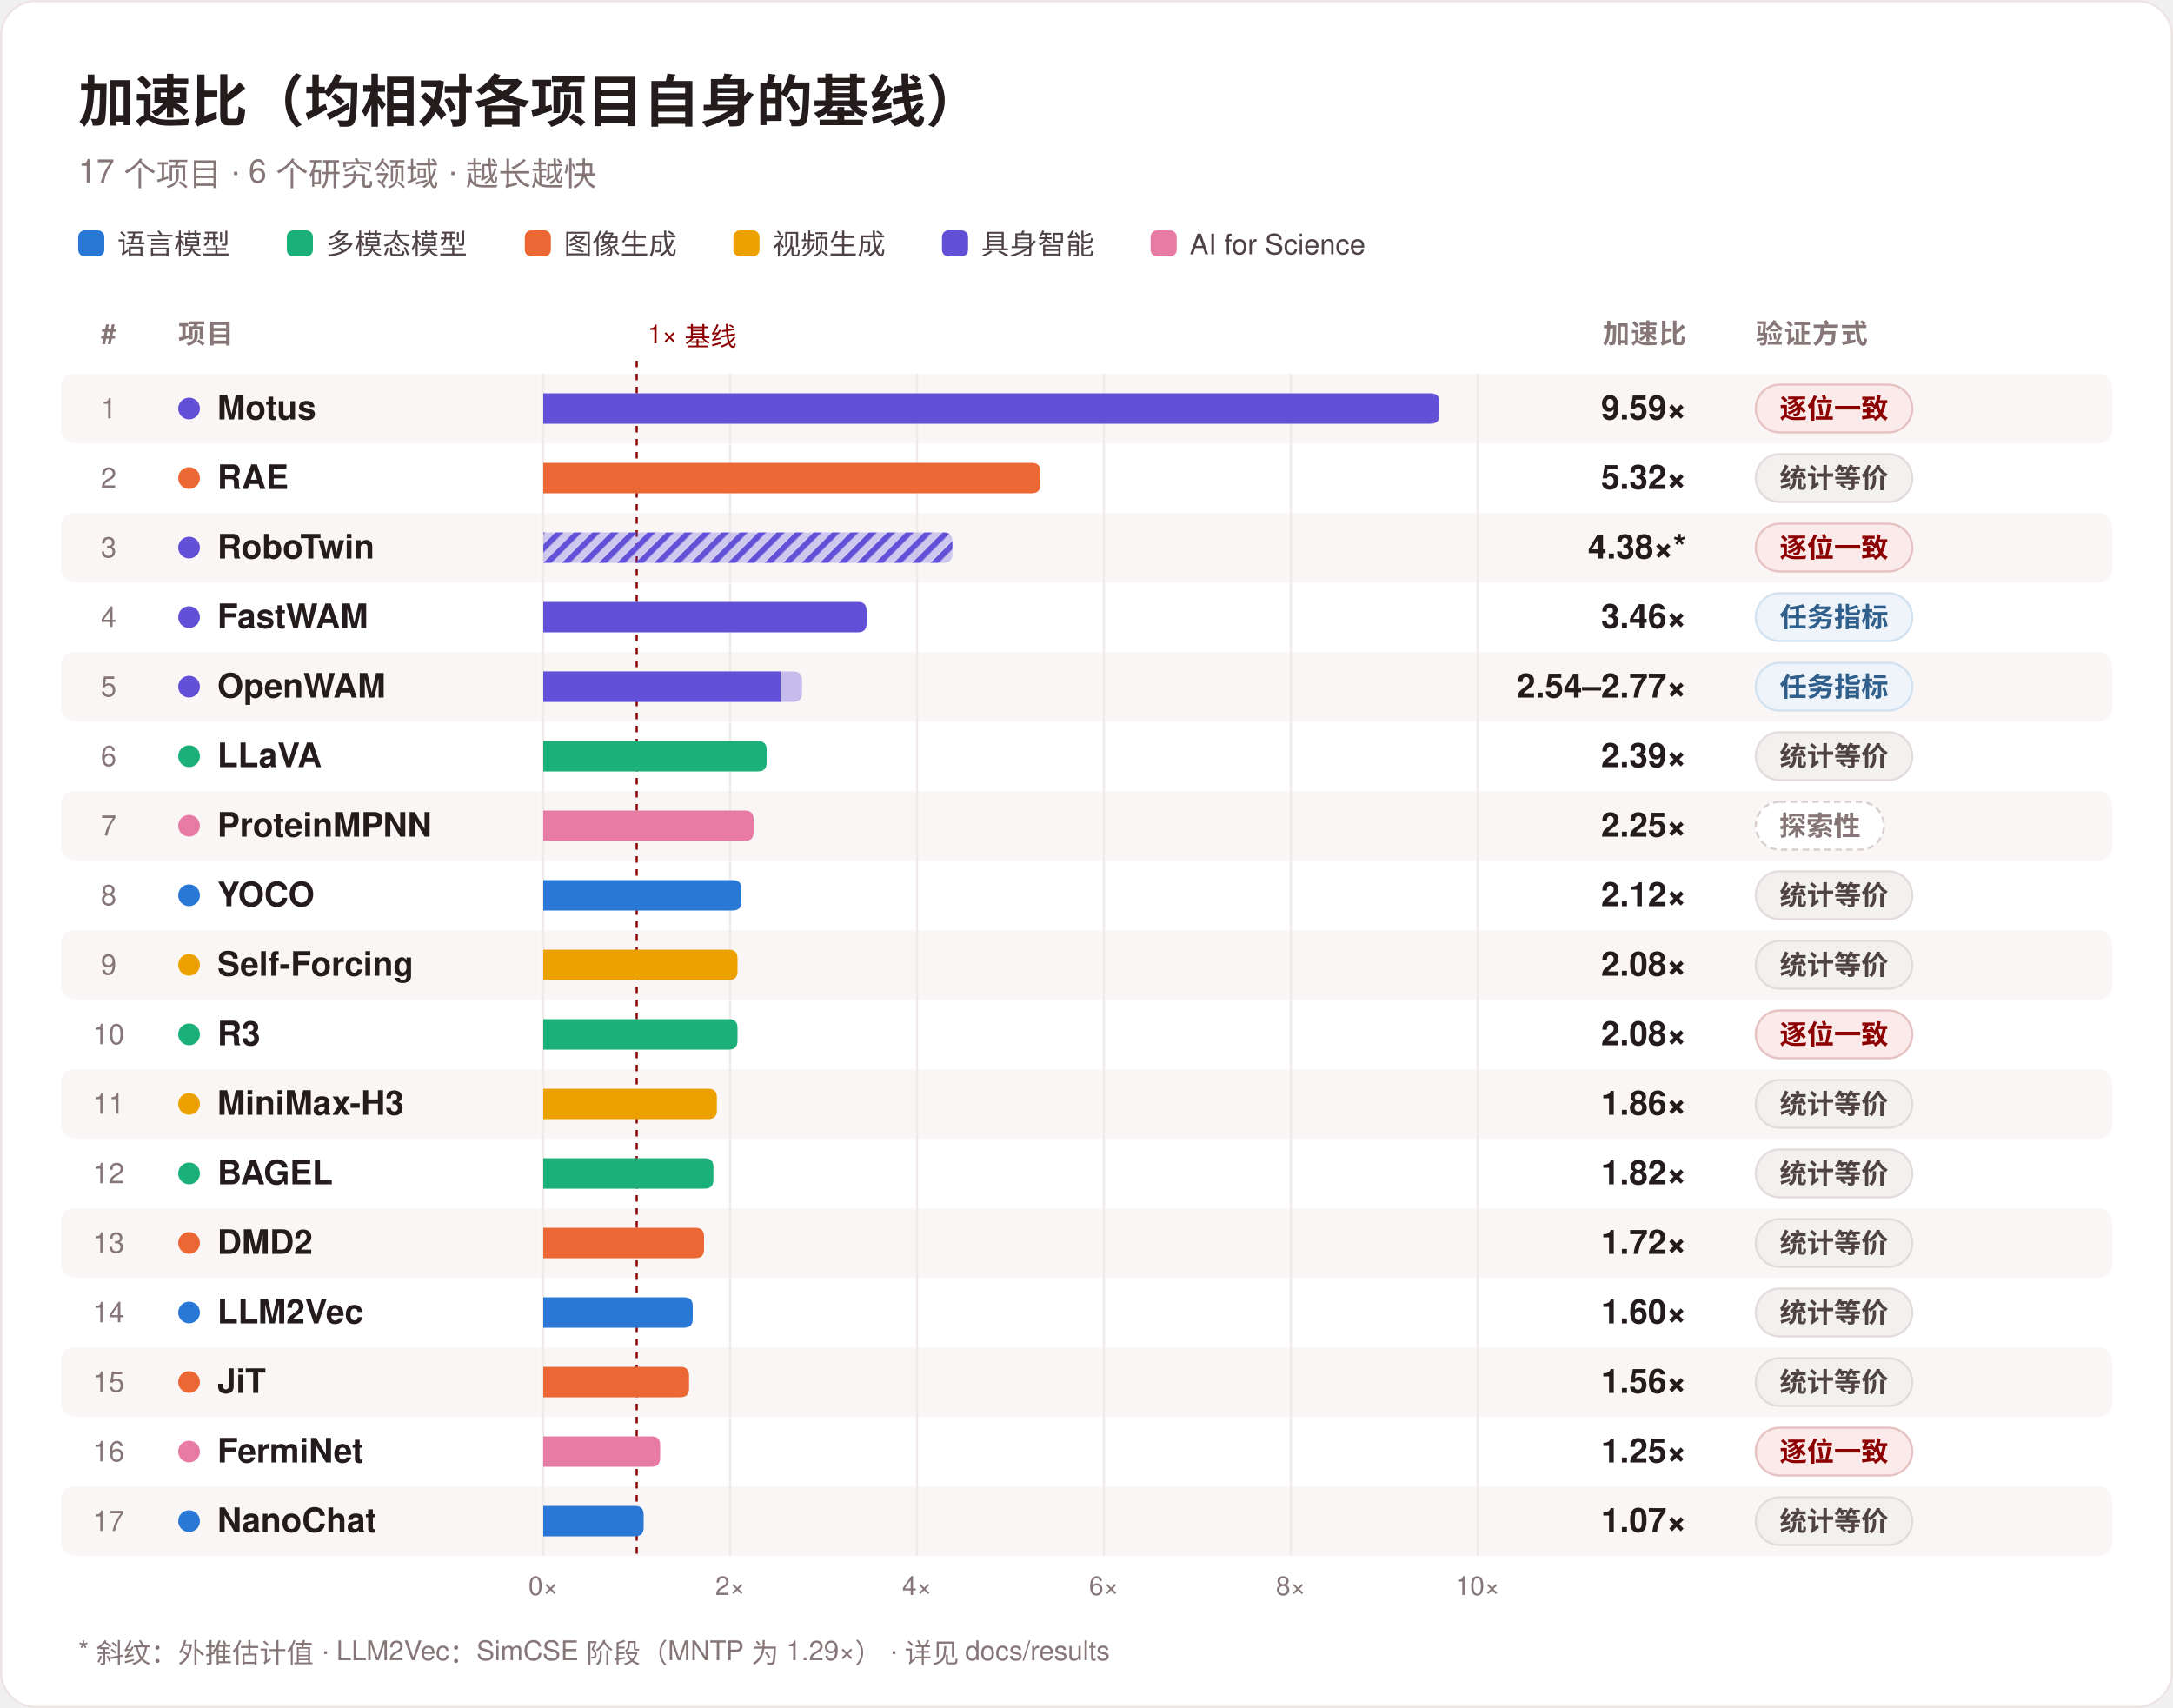
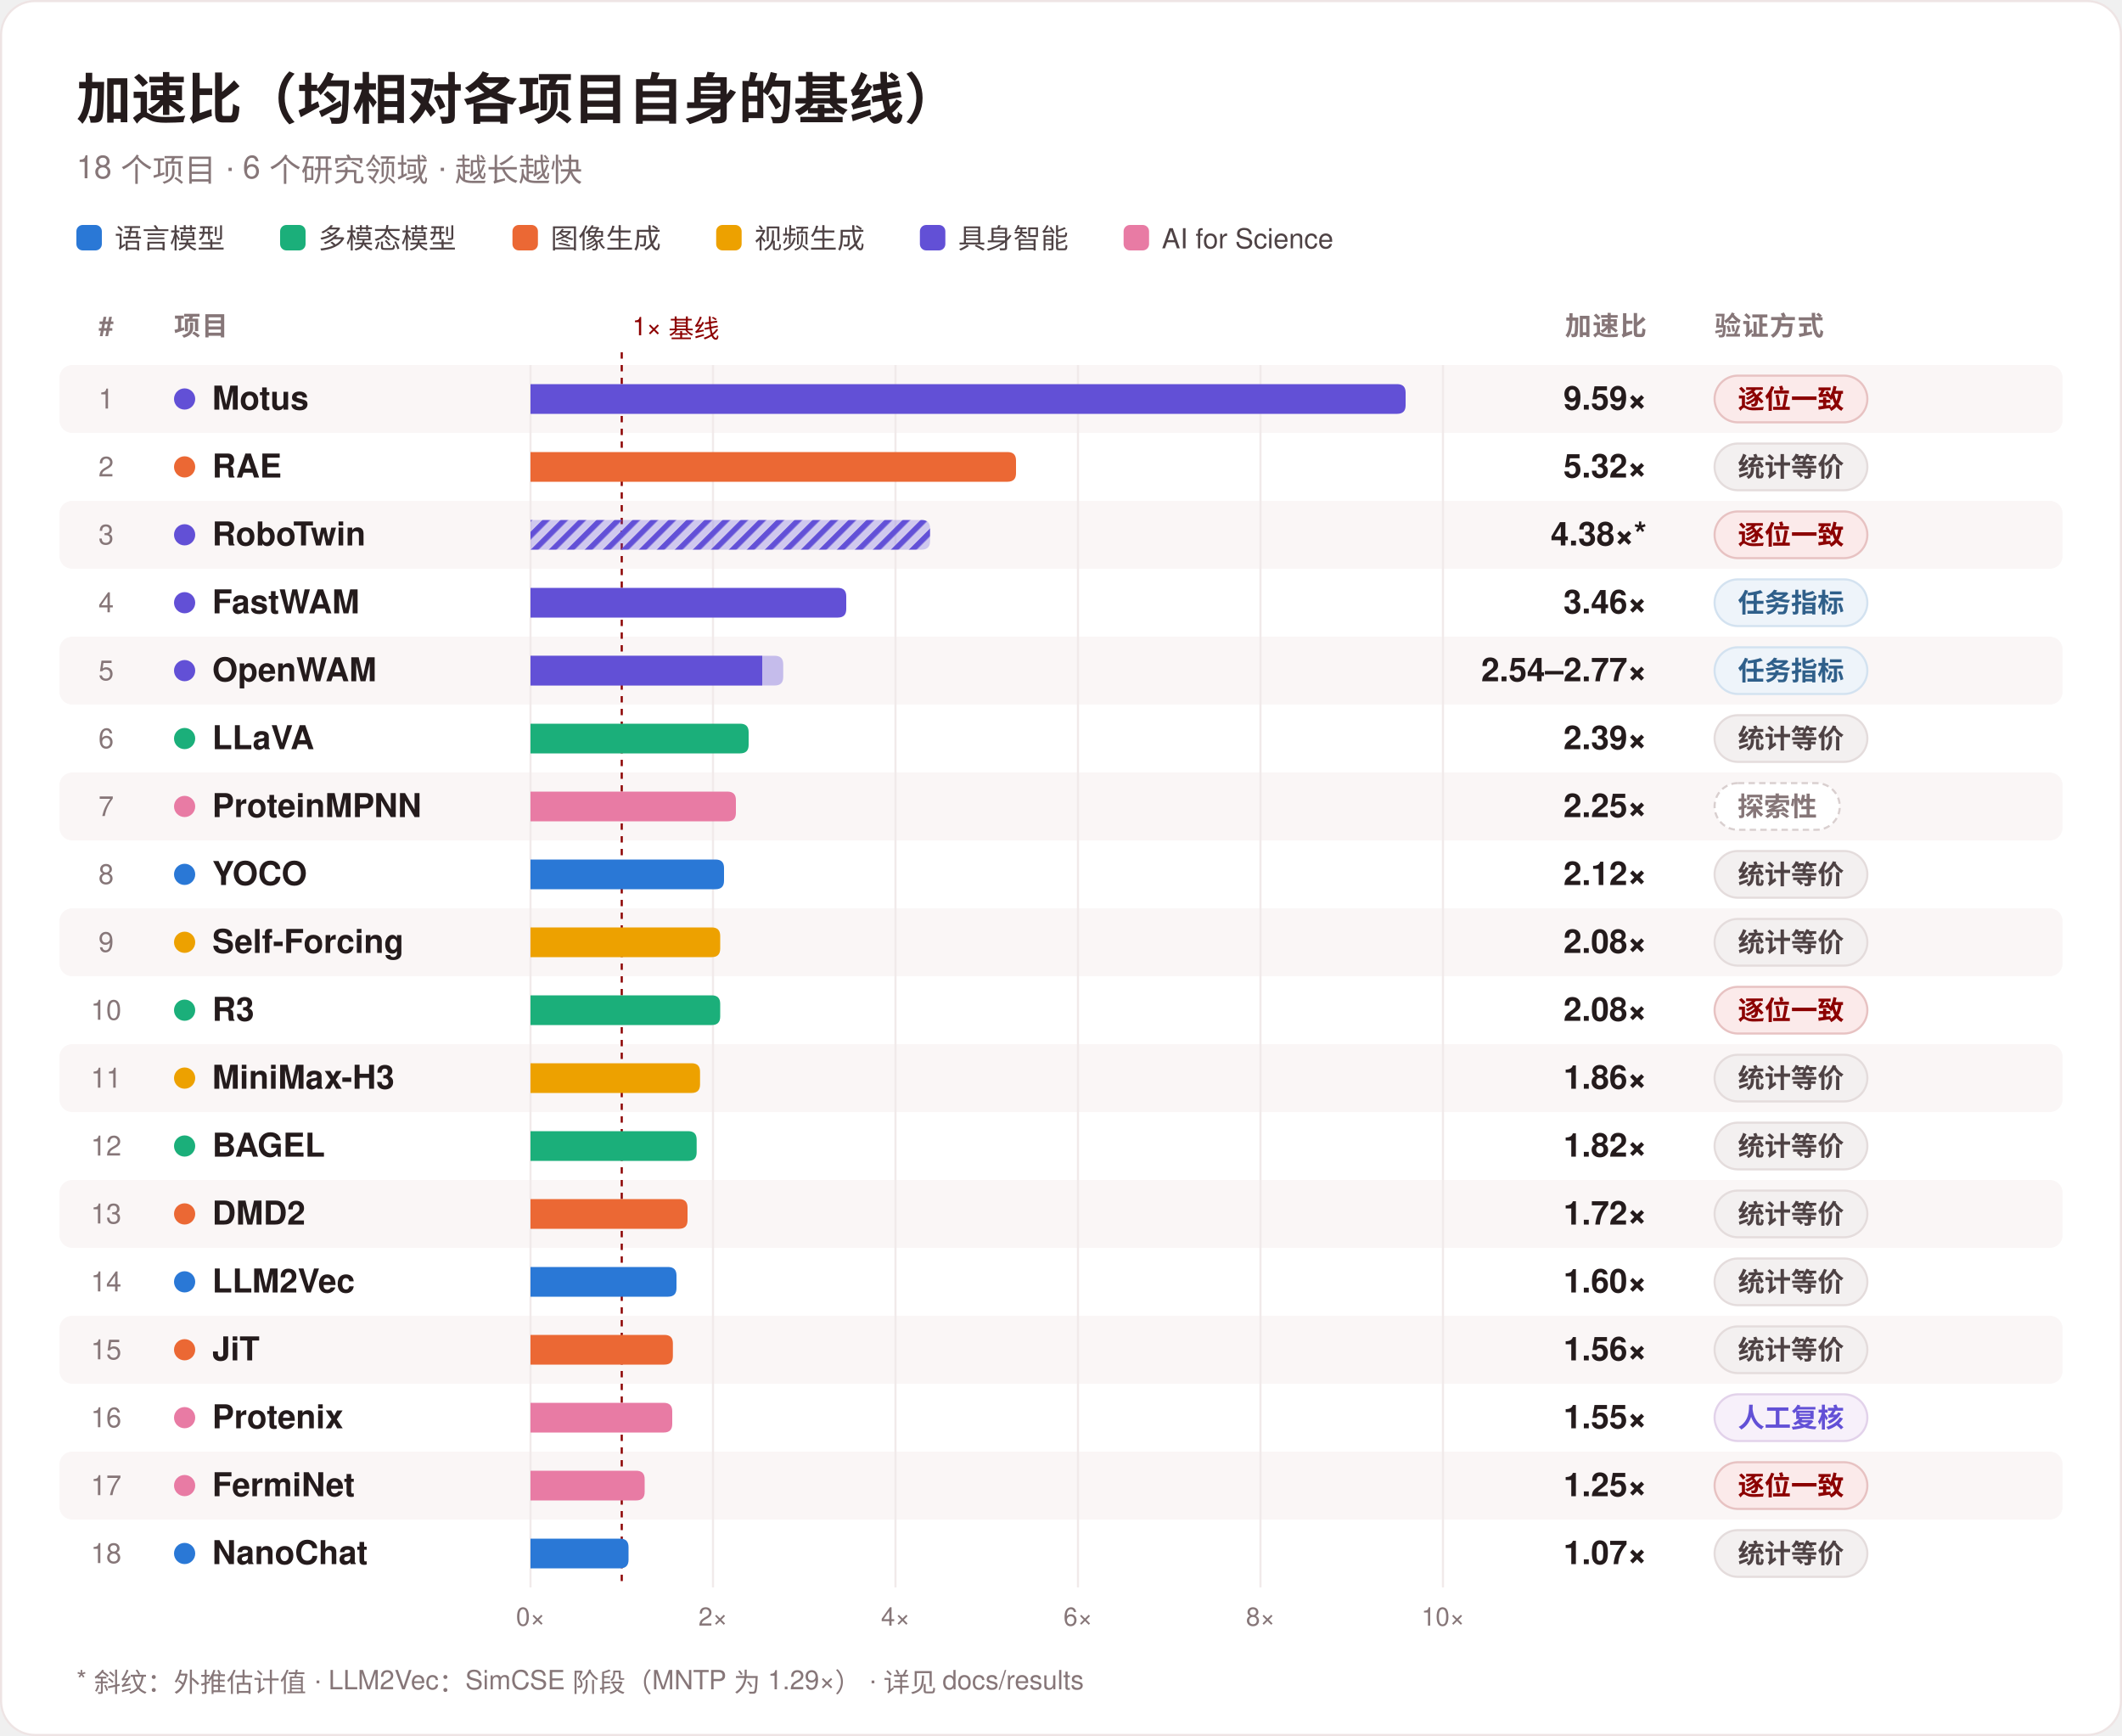
- <svg xmlns="http://www.w3.org/2000/svg" width="1000" height="786" viewBox="0 0 1000 786" role="img" aria-labelledby="t d">
+ <svg xmlns="http://www.w3.org/2000/svg" width="1000" height="818" viewBox="0 0 1000 818" role="img" aria-labelledby="t d">
  <defs>
    <pattern id="h-llm" width="6" height="6" patternUnits="userSpaceOnUse" patternTransform="rotate(45)">
      <rect width="6" height="6" fill="#2a78d6" fill-opacity=".28" />
      <rect width="2.6" height="6" fill="#2a78d6" />
    </pattern>
    <pattern id="h-mllm" width="6" height="6" patternUnits="userSpaceOnUse" patternTransform="rotate(45)">
      <rect width="6" height="6" fill="#1baf7a" fill-opacity=".28" />
      <rect width="2.6" height="6" fill="#1baf7a" />
    </pattern>
    <pattern id="h-img" width="6" height="6" patternUnits="userSpaceOnUse" patternTransform="rotate(45)">
      <rect width="6" height="6" fill="#eb6834" fill-opacity=".28" />
      <rect width="2.6" height="6" fill="#eb6834" />
    </pattern>
    <pattern id="h-vid" width="6" height="6" patternUnits="userSpaceOnUse" patternTransform="rotate(45)">
      <rect width="6" height="6" fill="#eda100" fill-opacity=".28" />
      <rect width="2.6" height="6" fill="#eda100" />
    </pattern>
    <pattern id="h-emb" width="6" height="6" patternUnits="userSpaceOnUse" patternTransform="rotate(45)">
      <rect width="6" height="6" fill="#6250d6" fill-opacity=".28" />
      <rect width="2.6" height="6" fill="#6250d6" />
    </pattern>
    <pattern id="h-sci" width="6" height="6" patternUnits="userSpaceOnUse" patternTransform="rotate(45)">
      <rect width="6" height="6" fill="#e87ba4" fill-opacity=".28" />
      <rect width="2.6" height="6" fill="#e87ba4" />
    </pattern>
    <style>text{font-family:-apple-system,BlinkMacSystemFont,"Segoe UI","Helvetica Neue",Helvetica,Arial,"PingFang SC","Hiragino Sans GB","Microsoft YaHei","Noto Sans CJK SC",sans-serif}.title{font-size:26px;font-weight:700;fill:#241B1C}.sub{font-size:15px;fill:#867678}.col{font-size:12.5px;font-weight:600;fill:#867678;letter-spacing:.04em}.rank{font-size:13px;fill:#867678;font-variant-numeric:tabular-nums}.name{font-size:15.5px;font-weight:600;fill:#241B1C}.dom{font-size:13px;fill:#867678}.val{font-size:15.5px;font-weight:700;fill:#241B1C;font-variant-numeric:tabular-nums}.chip{font-size:12.5px;font-weight:600}.leg{font-size:13px;fill:#4E4244}.tick{font-size:12px;fill:#867678;font-variant-numeric:tabular-nums}.foot{font-size:12.5px;fill:#867678}.big{font-size:26px;font-weight:800;fill:#241B1C;font-variant-numeric:tabular-nums}.tl{font-size:13px;fill:#4E4244;font-variant-numeric:tabular-nums}.tlb{font-size:13px;font-weight:700;fill:#241B1C;font-variant-numeric:tabular-nums}.q{font-size:13px;fill:#4E4244}</style>
  </defs>
-   <rect x="0.5" y="0.5" width="999" height="785" rx="16" fill="#FFFFFF" stroke="#EEE4E4" />
+   <rect x="0.5" y="0.5" width="999" height="817" rx="16" fill="#FFFFFF" stroke="#EEE4E4" />
  <text x="36" y="56" class="title">加速比（均相对各项目自身的基线）</text>
-   <text x="36" y="84" class="sub">17 个项目 · 6 个研究领域 · 越长越快</text>
+   <text x="36" y="84" class="sub">18 个项目 · 6 个研究领域 · 越长越快</text>
  <rect x="36" y="106" width="12" height="12" rx="3" fill="#2a78d6" />
  <text x="54" y="117" class="leg">语言模型</text>
  <rect x="132.0" y="106" width="12" height="12" rx="3" fill="#1baf7a" />
  <text x="150.0" y="117" class="leg">多模态模型</text>
  <rect x="241.5" y="106" width="12" height="12" rx="3" fill="#eb6834" />
  <text x="259.5" y="117" class="leg">图像生成</text>
  <rect x="337.5" y="106" width="12" height="12" rx="3" fill="#eda100" />
  <text x="355.5" y="117" class="leg">视频生成</text>
  <rect x="433.5" y="106" width="12" height="12" rx="3" fill="#6250d6" />
  <text x="451.5" y="117" class="leg">具身智能</text>
  <rect x="529.5" y="106" width="12" height="12" rx="3" fill="#e87ba4" />
  <text x="547.5" y="117" class="leg">AI for Science</text>
  <text x="50" y="158" class="col" text-anchor="middle">#</text>
  <text x="82" y="158" class="col">项目</text>
  <text x="776" y="158" class="col" text-anchor="end">加速比</text>
  <text x="808" y="158" class="col">验证方式</text>
  <rect x="28" y="172" width="944" height="32" rx="6" fill="#FAF6F6" />
  <rect x="28" y="236" width="944" height="32" rx="6" fill="#FAF6F6" />
  <rect x="28" y="300" width="944" height="32" rx="6" fill="#FAF6F6" />
  <rect x="28" y="364" width="944" height="32" rx="6" fill="#FAF6F6" />
  <rect x="28" y="428" width="944" height="32" rx="6" fill="#FAF6F6" />
  <rect x="28" y="492" width="944" height="32" rx="6" fill="#FAF6F6" />
  <rect x="28" y="556" width="944" height="32" rx="6" fill="#FAF6F6" />
  <rect x="28" y="620" width="944" height="32" rx="6" fill="#FAF6F6" />
  <rect x="28" y="684" width="944" height="32" rx="6" fill="#FAF6F6" />
-   <line x1="250.0" y1="172" x2="250.0" y2="716" stroke="#F1EAEA" stroke-width="1" />
-   <text x="250.0" y="734" class="tick" text-anchor="middle">0×</text>
-   <line x1="336.0" y1="172" x2="336.0" y2="716" stroke="#F1EAEA" stroke-width="1" />
-   <text x="336.0" y="734" class="tick" text-anchor="middle">2×</text>
-   <line x1="422.0" y1="172" x2="422.0" y2="716" stroke="#F1EAEA" stroke-width="1" />
-   <text x="422.0" y="734" class="tick" text-anchor="middle">4×</text>
-   <line x1="508.0" y1="172" x2="508.0" y2="716" stroke="#F1EAEA" stroke-width="1" />
-   <text x="508.0" y="734" class="tick" text-anchor="middle">6×</text>
-   <line x1="594.0" y1="172" x2="594.0" y2="716" stroke="#F1EAEA" stroke-width="1" />
-   <text x="594.0" y="734" class="tick" text-anchor="middle">8×</text>
-   <line x1="680.0" y1="172" x2="680.0" y2="716" stroke="#F1EAEA" stroke-width="1" />
-   <text x="680.0" y="734" class="tick" text-anchor="middle">10×</text>
-   <line x1="293.0" y1="166" x2="293.0" y2="716" stroke="#8C0000" stroke-width="1" stroke-dasharray="3 3" />
+   <line x1="250.0" y1="172" x2="250.0" y2="748" stroke="#F1EAEA" stroke-width="1" />
+   <text x="250.0" y="766" class="tick" text-anchor="middle">0×</text>
+   <line x1="336.0" y1="172" x2="336.0" y2="748" stroke="#F1EAEA" stroke-width="1" />
+   <text x="336.0" y="766" class="tick" text-anchor="middle">2×</text>
+   <line x1="422.0" y1="172" x2="422.0" y2="748" stroke="#F1EAEA" stroke-width="1" />
+   <text x="422.0" y="766" class="tick" text-anchor="middle">4×</text>
+   <line x1="508.0" y1="172" x2="508.0" y2="748" stroke="#F1EAEA" stroke-width="1" />
+   <text x="508.0" y="766" class="tick" text-anchor="middle">6×</text>
+   <line x1="594.0" y1="172" x2="594.0" y2="748" stroke="#F1EAEA" stroke-width="1" />
+   <text x="594.0" y="766" class="tick" text-anchor="middle">8×</text>
+   <line x1="680.0" y1="172" x2="680.0" y2="748" stroke="#F1EAEA" stroke-width="1" />
+   <text x="680.0" y="766" class="tick" text-anchor="middle">10×</text>
+   <line x1="293.0" y1="166" x2="293.0" y2="748" stroke="#8C0000" stroke-width="1" stroke-dasharray="3 3" />
  <text x="298.0" y="158" class="tick" fill="#8C0000" style="fill:#8C0000">1× 基线</text>
  <text x="50" y="192.5" class="rank" text-anchor="middle">1</text>
  <circle cx="87" cy="188.0" r="5" fill="#6250d6" />
  <text x="100" y="193.0" class="name">Motus</text>
  <path d="M250.0 181.0H658.4Q662.4 181.0 662.4 185.0V191.0Q662.4 195.0 658.4 195.0H250.0Z" fill="#6250d6" />
  <text x="776" y="193.0" class="val" text-anchor="end">9.59×</text>
  <rect x="808" y="177.0" width="72" height="22" rx="11" fill="#FBEAEA" stroke="#E7C2C2" />
  <text x="844.0" y="192.5" class="chip" text-anchor="middle" style="fill:#8C0000">逐位一致</text>
  <text x="50" y="224.5" class="rank" text-anchor="middle">2</text>
  <circle cx="87" cy="220.0" r="5" fill="#eb6834" />
  <text x="100" y="225.0" class="name">RAE</text>
  <path d="M250.0 213.0H474.8Q478.8 213.0 478.8 217.0V223.0Q478.8 227.0 474.8 227.0H250.0Z" fill="#eb6834" />
  <text x="776" y="225.0" class="val" text-anchor="end">5.32×</text>
  <rect x="808" y="209.0" width="72" height="22" rx="11" fill="#F3F0F0" stroke="#E4DCDC" />
  <text x="844.0" y="224.5" class="chip" text-anchor="middle" style="fill:#4E4244">统计等价</text>
  <text x="50" y="256.5" class="rank" text-anchor="middle">3</text>
  <circle cx="87" cy="252.0" r="5" fill="#6250d6" />
  <text x="100" y="257.0" class="name">RoboTwin</text>
  <path d="M250.0 245.0H434.3Q438.3 245.0 438.3 249.0V255.0Q438.3 259.0 434.3 259.0H250.0Z" fill="url(#h-emb)" />
  <text x="776" y="257.0" class="val" text-anchor="end">4.38×*</text>
  <rect x="808" y="241.0" width="72" height="22" rx="11" fill="#FBEAEA" stroke="#E7C2C2" />
  <text x="844.0" y="256.5" class="chip" text-anchor="middle" style="fill:#8C0000">逐位一致</text>
  <text x="50" y="288.5" class="rank" text-anchor="middle">4</text>
  <circle cx="87" cy="284.0" r="5" fill="#6250d6" />
  <text x="100" y="289.0" class="name">FastWAM</text>
  <path d="M250.0 277.0H394.8Q398.8 277.0 398.8 281.0V287.0Q398.8 291.0 394.8 291.0H250.0Z" fill="#6250d6" />
  <text x="776" y="289.0" class="val" text-anchor="end">3.46×</text>
  <rect x="808" y="273.0" width="72" height="22" rx="11" fill="#EEF4FA" stroke="#D3E2F0" />
  <text x="844.0" y="288.5" class="chip" text-anchor="middle" style="fill:#2F5F8A">任务指标</text>
  <text x="50" y="320.5" class="rank" text-anchor="middle">5</text>
  <circle cx="87" cy="316.0" r="5" fill="#6250d6" />
  <text x="100" y="321.0" class="name">OpenWAM</text>
  <path d="M250.0 309.0H365.1Q369.1 309.0 369.1 313.0V319.0Q369.1 323.0 365.1 323.0H250.0Z" fill="#6250d6" fill-opacity=".35" />
  <path d="M250.0 309.0H359.2Q359.2 309.0 359.2 309.0V323.0Q359.2 323.0 359.2 323.0H250.0Z" fill="#6250d6" />
  <text x="776" y="321.0" class="val" text-anchor="end">2.54–2.77×</text>
  <rect x="808" y="305.0" width="72" height="22" rx="11" fill="#EEF4FA" stroke="#D3E2F0" />
  <text x="844.0" y="320.5" class="chip" text-anchor="middle" style="fill:#2F5F8A">任务指标</text>
  <text x="50" y="352.5" class="rank" text-anchor="middle">6</text>
  <circle cx="87" cy="348.0" r="5" fill="#1baf7a" />
  <text x="100" y="353.0" class="name">LLaVA</text>
  <path d="M250.0 341.0H348.8Q352.8 341.0 352.8 345.0V351.0Q352.8 355.0 348.8 355.0H250.0Z" fill="#1baf7a" />
  <text x="776" y="353.0" class="val" text-anchor="end">2.39×</text>
  <rect x="808" y="337.0" width="72" height="22" rx="11" fill="#F3F0F0" stroke="#E4DCDC" />
  <text x="844.0" y="352.5" class="chip" text-anchor="middle" style="fill:#4E4244">统计等价</text>
  <text x="50" y="384.5" class="rank" text-anchor="middle">7</text>
  <circle cx="87" cy="380.0" r="5" fill="#e87ba4" />
  <text x="100" y="385.0" class="name">ProteinMPNN</text>
  <path d="M250.0 373.0H342.8Q346.8 373.0 346.8 377.0V383.0Q346.8 387.0 342.8 387.0H250.0Z" fill="#e87ba4" />
  <text x="776" y="385.0" class="val" text-anchor="end">2.25×</text>
  <rect x="808" y="369.0" width="59" height="22" rx="11" fill="#FFFFFF" stroke="#D9CFCF" stroke-dasharray="3 2" />
  <text x="837.5" y="384.5" class="chip" text-anchor="middle" style="fill:#867678">探索性</text>
  <text x="50" y="416.5" class="rank" text-anchor="middle">8</text>
  <circle cx="87" cy="412.0" r="5" fill="#2a78d6" />
  <text x="100" y="417.0" class="name">YOCO</text>
  <path d="M250.0 405.0H337.2Q341.2 405.0 341.2 409.0V415.0Q341.2 419.0 337.2 419.0H250.0Z" fill="#2a78d6" />
  <text x="776" y="417.0" class="val" text-anchor="end">2.12×</text>
  <rect x="808" y="401.0" width="72" height="22" rx="11" fill="#F3F0F0" stroke="#E4DCDC" />
  <text x="844.0" y="416.5" class="chip" text-anchor="middle" style="fill:#4E4244">统计等价</text>
  <text x="50" y="448.5" class="rank" text-anchor="middle">9</text>
  <circle cx="87" cy="444.0" r="5" fill="#eda100" />
  <text x="100" y="449.0" class="name">Self-Forcing</text>
  <path d="M250.0 437.0H335.4Q339.4 437.0 339.4 441.0V447.0Q339.4 451.0 335.4 451.0H250.0Z" fill="#eda100" />
  <text x="776" y="449.0" class="val" text-anchor="end">2.08×</text>
  <rect x="808" y="433.0" width="72" height="22" rx="11" fill="#F3F0F0" stroke="#E4DCDC" />
  <text x="844.0" y="448.5" class="chip" text-anchor="middle" style="fill:#4E4244">统计等价</text>
  <text x="50" y="480.5" class="rank" text-anchor="middle">10</text>
  <circle cx="87" cy="476.0" r="5" fill="#1baf7a" />
  <text x="100" y="481.0" class="name">R3</text>
  <path d="M250.0 469.0H335.4Q339.4 469.0 339.4 473.0V479.0Q339.4 483.0 335.4 483.0H250.0Z" fill="#1baf7a" />
  <text x="776" y="481.0" class="val" text-anchor="end">2.08×</text>
  <rect x="808" y="465.0" width="72" height="22" rx="11" fill="#FBEAEA" stroke="#E7C2C2" />
  <text x="844.0" y="480.5" class="chip" text-anchor="middle" style="fill:#8C0000">逐位一致</text>
  <text x="50" y="512.5" class="rank" text-anchor="middle">11</text>
  <circle cx="87" cy="508.0" r="5" fill="#eda100" />
  <text x="100" y="513.0" class="name">MiniMax-H3</text>
  <path d="M250.0 501.0H325.9Q329.9 501.0 329.9 505.0V511.0Q329.9 515.0 325.9 515.0H250.0Z" fill="#eda100" />
  <text x="776" y="513.0" class="val" text-anchor="end">1.86×</text>
  <rect x="808" y="497.0" width="72" height="22" rx="11" fill="#F3F0F0" stroke="#E4DCDC" />
  <text x="844.0" y="512.5" class="chip" text-anchor="middle" style="fill:#4E4244">统计等价</text>
  <text x="50" y="544.5" class="rank" text-anchor="middle">12</text>
  <circle cx="87" cy="540.0" r="5" fill="#1baf7a" />
  <text x="100" y="545.0" class="name">BAGEL</text>
  <path d="M250.0 533.0H324.3Q328.3 533.0 328.3 537.0V543.0Q328.3 547.0 324.3 547.0H250.0Z" fill="#1baf7a" />
  <text x="776" y="545.0" class="val" text-anchor="end">1.82×</text>
  <rect x="808" y="529.0" width="72" height="22" rx="11" fill="#F3F0F0" stroke="#E4DCDC" />
  <text x="844.0" y="544.5" class="chip" text-anchor="middle" style="fill:#4E4244">统计等价</text>
  <text x="50" y="576.5" class="rank" text-anchor="middle">13</text>
  <circle cx="87" cy="572.0" r="5" fill="#eb6834" />
  <text x="100" y="577.0" class="name">DMD2</text>
  <path d="M250.0 565.0H320.0Q324.0 565.0 324.0 569.0V575.0Q324.0 579.0 320.0 579.0H250.0Z" fill="#eb6834" />
  <text x="776" y="577.0" class="val" text-anchor="end">1.72×</text>
  <rect x="808" y="561.0" width="72" height="22" rx="11" fill="#F3F0F0" stroke="#E4DCDC" />
  <text x="844.0" y="576.5" class="chip" text-anchor="middle" style="fill:#4E4244">统计等价</text>
  <text x="50" y="608.5" class="rank" text-anchor="middle">14</text>
  <circle cx="87" cy="604.0" r="5" fill="#2a78d6" />
  <text x="100" y="609.0" class="name">LLM2Vec</text>
  <path d="M250.0 597.0H314.8Q318.8 597.0 318.8 601.0V607.0Q318.8 611.0 314.8 611.0H250.0Z" fill="#2a78d6" />
  <text x="776" y="609.0" class="val" text-anchor="end">1.60×</text>
  <rect x="808" y="593.0" width="72" height="22" rx="11" fill="#F3F0F0" stroke="#E4DCDC" />
  <text x="844.0" y="608.5" class="chip" text-anchor="middle" style="fill:#4E4244">统计等价</text>
  <text x="50" y="640.5" class="rank" text-anchor="middle">15</text>
  <circle cx="87" cy="636.0" r="5" fill="#eb6834" />
  <text x="100" y="641.0" class="name">JiT</text>
  <path d="M250.0 629.0H313.1Q317.1 629.0 317.1 633.0V639.0Q317.1 643.0 313.1 643.0H250.0Z" fill="#eb6834" />
  <text x="776" y="641.0" class="val" text-anchor="end">1.56×</text>
  <rect x="808" y="625.0" width="72" height="22" rx="11" fill="#F3F0F0" stroke="#E4DCDC" />
  <text x="844.0" y="640.5" class="chip" text-anchor="middle" style="fill:#4E4244">统计等价</text>
  <text x="50" y="672.5" class="rank" text-anchor="middle">16</text>
  <circle cx="87" cy="668.0" r="5" fill="#e87ba4" />
-   <text x="100" y="673.0" class="name">FermiNet</text>
-   <path d="M250.0 661.0H299.8Q303.8 661.0 303.8 665.0V671.0Q303.8 675.0 299.8 675.0H250.0Z" fill="#e87ba4" />
-   <text x="776" y="673.0" class="val" text-anchor="end">1.25×</text>
-   <rect x="808" y="657.0" width="72" height="22" rx="11" fill="#FBEAEA" stroke="#E7C2C2" />
-   <text x="844.0" y="672.5" class="chip" text-anchor="middle" style="fill:#8C0000">逐位一致</text>
+   <text x="100" y="673.0" class="name">Protenix</text>
+   <path d="M250.0 661.0H312.8Q316.8 661.0 316.8 665.0V671.0Q316.8 675.0 312.8 675.0H250.0Z" fill="#e87ba4" />
+   <text x="776" y="673.0" class="val" text-anchor="end">1.55×</text>
+   <rect x="808" y="657.0" width="72" height="22" rx="11" fill="#F7F0FA" stroke="#E2D2EA" />
+   <text x="844.0" y="672.5" class="chip" text-anchor="middle" style="fill:#6250D6">人工复核</text>
  <text x="50" y="704.5" class="rank" text-anchor="middle">17</text>
-   <circle cx="87" cy="700.0" r="5" fill="#2a78d6" />
-   <text x="100" y="705.0" class="name">NanoChat</text>
-   <path d="M250.0 693.0H292.2Q296.2 693.0 296.2 697.0V703.0Q296.2 707.0 292.2 707.0H250.0Z" fill="#2a78d6" />
-   <text x="776" y="705.0" class="val" text-anchor="end">1.07×</text>
-   <rect x="808" y="689.0" width="72" height="22" rx="11" fill="#F3F0F0" stroke="#E4DCDC" />
-   <text x="844.0" y="704.5" class="chip" text-anchor="middle" style="fill:#4E4244">统计等价</text>
-   <text x="36" y="764" class="foot">* 斜纹：外推估计值 · LLM2Vec：SimCSE 阶段（MNTP 为 1.29×） · 详见 docs/results</text>
+   <circle cx="87" cy="700.0" r="5" fill="#e87ba4" />
+   <text x="100" y="705.0" class="name">FermiNet</text>
+   <path d="M250.0 693.0H299.8Q303.8 693.0 303.8 697.0V703.0Q303.8 707.0 299.8 707.0H250.0Z" fill="#e87ba4" />
+   <text x="776" y="705.0" class="val" text-anchor="end">1.25×</text>
+   <rect x="808" y="689.0" width="72" height="22" rx="11" fill="#FBEAEA" stroke="#E7C2C2" />
+   <text x="844.0" y="704.5" class="chip" text-anchor="middle" style="fill:#8C0000">逐位一致</text>
+   <text x="50" y="736.5" class="rank" text-anchor="middle">18</text>
+   <circle cx="87" cy="732.0" r="5" fill="#2a78d6" />
+   <text x="100" y="737.0" class="name">NanoChat</text>
+   <path d="M250.0 725.0H292.2Q296.2 725.0 296.2 729.0V735.0Q296.2 739.0 292.2 739.0H250.0Z" fill="#2a78d6" />
+   <text x="776" y="737.0" class="val" text-anchor="end">1.07×</text>
+   <rect x="808" y="721.0" width="72" height="22" rx="11" fill="#F3F0F0" stroke="#E4DCDC" />
+   <text x="844.0" y="736.5" class="chip" text-anchor="middle" style="fill:#4E4244">统计等价</text>
+   <text x="36" y="796" class="foot">* 斜纹：外推估计值 · LLM2Vec：SimCSE 阶段（MNTP 为 1.29×） · 详见 docs/results</text>
</svg>
